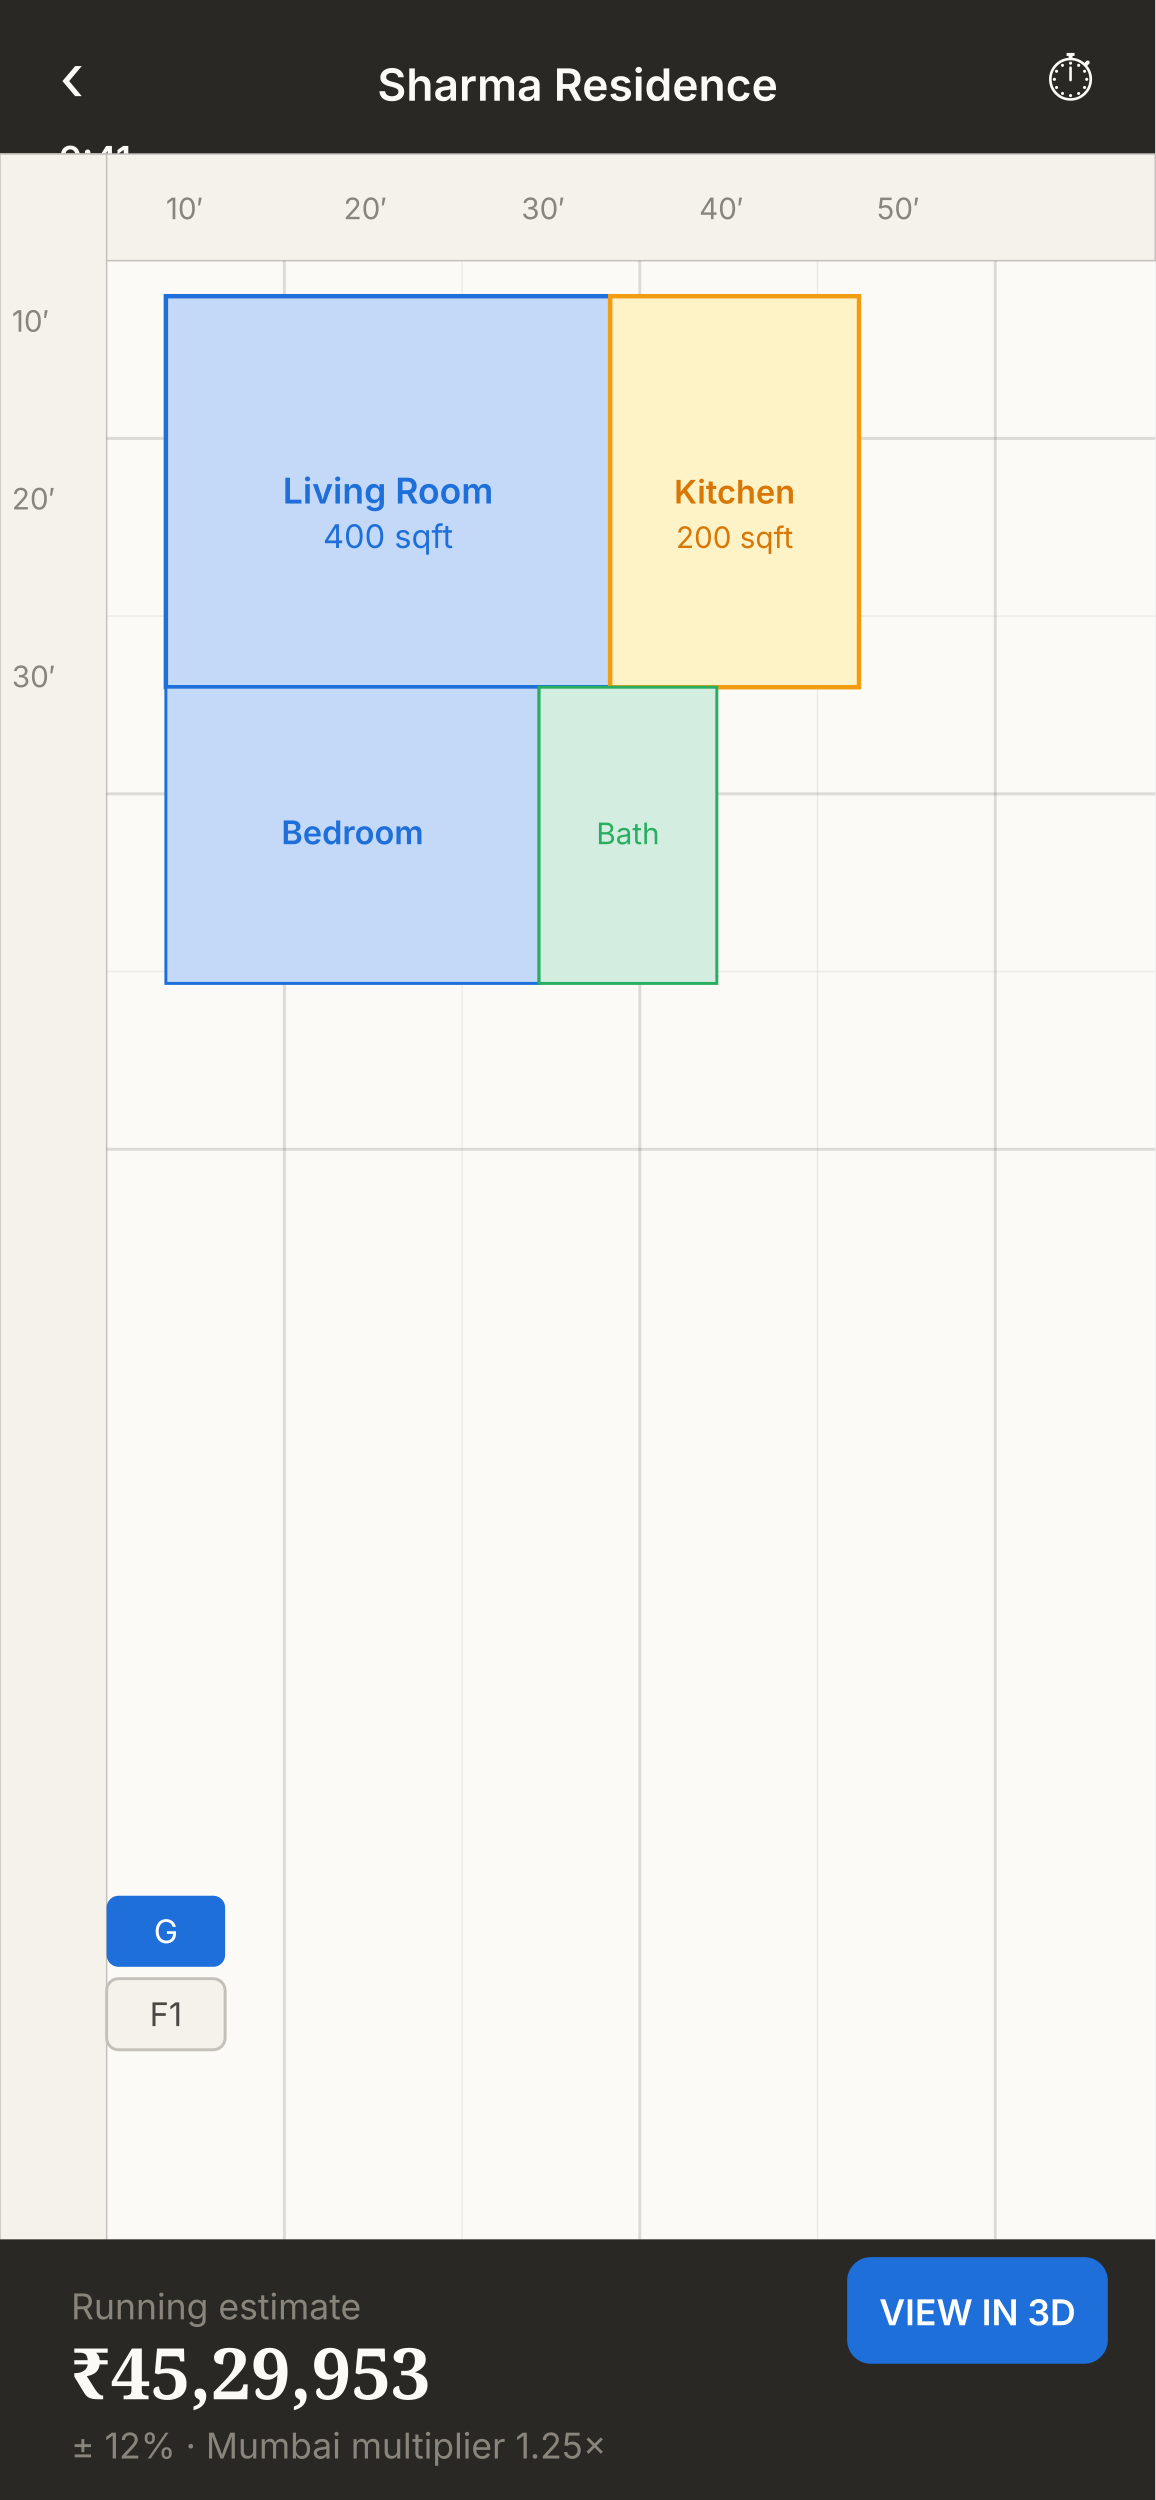
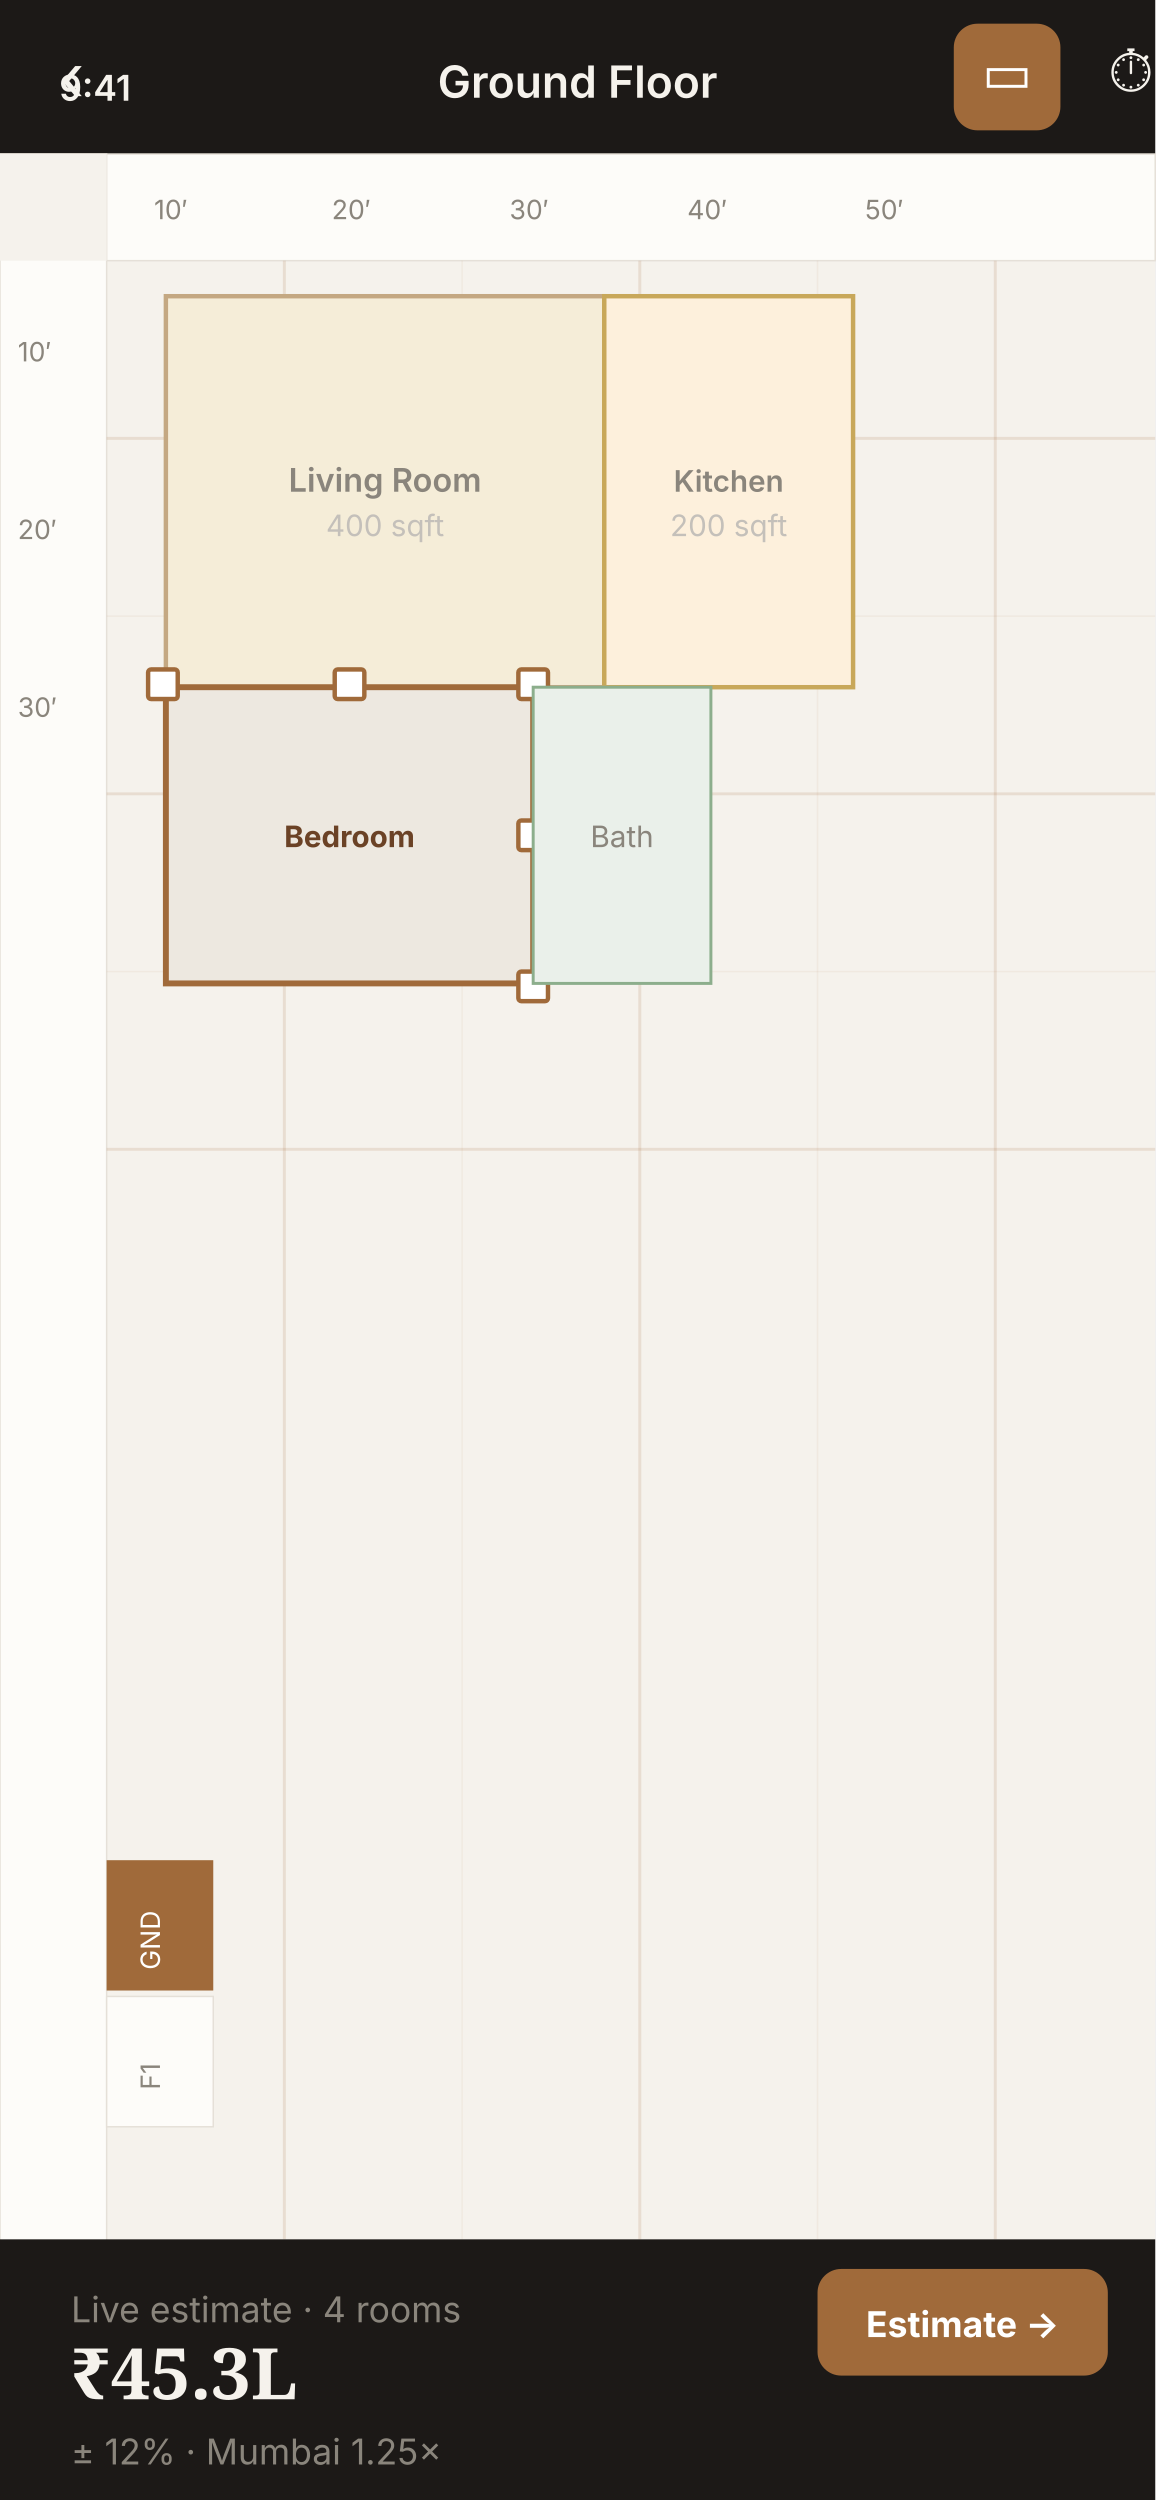
<svg xmlns="http://www.w3.org/2000/svg" viewBox="0 0 390 844" width="390" height="844">
-   <rect width="390" height="844" fill="#FBFAF7" />
-   <rect width="390" height="52" fill="#2A2825" />
-   <text x="20" y="58" font-family="Inter,sans-serif" font-size="12" fill="#FBFAF7" font-weight="600">9:41</text>
-   <text x="20" y="34" font-family="Inter,sans-serif" font-size="22" fill="#FBFAF7">‹</text>
-   <text x="195" y="34" font-family="Inter,sans-serif" font-size="15" fill="#FBFAF7" font-weight="600" text-anchor="middle">Sharma Residence</text>
-   <text x="370" y="34" font-family="Inter,sans-serif" font-size="22" fill="#FBFAF7" text-anchor="end">⏱</text>
-   <rect x="0" y="52" width="390" height="36" fill="#F5F2EC" stroke="#C4C0BA" stroke-width="0.5" />
-   <rect x="0" y="52" width="36" height="792" fill="#F5F2EC" stroke="#C4C0BA" stroke-width="0.5" />
-   <text x="56" y="74" font-family="Inter,sans-serif" font-size="10" fill="#8A857C">10′</text>
-   <text x="116" y="74" font-family="Inter,sans-serif" font-size="10" fill="#8A857C">20′</text>
-   <text x="176" y="74" font-family="Inter,sans-serif" font-size="10" fill="#8A857C">30′</text>
-   <text x="236" y="74" font-family="Inter,sans-serif" font-size="10" fill="#8A857C">40′</text>
-   <text x="296" y="74" font-family="Inter,sans-serif" font-size="10" fill="#8A857C">50′</text>
-   <text x="4" y="112" font-family="Inter,sans-serif" font-size="10" fill="#8A857C">10′</text>
-   <text x="4" y="172" font-family="Inter,sans-serif" font-size="10" fill="#8A857C">20′</text>
-   <text x="4" y="232" font-family="Inter,sans-serif" font-size="10" fill="#8A857C">30′</text>
-   <line x1="96" y1="88" x2="96" y2="844" stroke="rgba(42,40,37,0.15)" stroke-width="1" />
-   <line x1="156" y1="88" x2="156" y2="844" stroke="rgba(42,40,37,0.07)" stroke-width="0.5" />
-   <line x1="216" y1="88" x2="216" y2="844" stroke="rgba(42,40,37,0.15)" stroke-width="1" />
-   <line x1="276" y1="88" x2="276" y2="844" stroke="rgba(42,40,37,0.07)" stroke-width="0.5" />
-   <line x1="336" y1="88" x2="336" y2="844" stroke="rgba(42,40,37,0.15)" stroke-width="1" />
-   <line x1="36" y1="148" x2="390" y2="148" stroke="rgba(42,40,37,0.15)" stroke-width="1" />
-   <line x1="36" y1="208" x2="390" y2="208" stroke="rgba(42,40,37,0.07)" stroke-width="0.5" />
-   <line x1="36" y1="268" x2="390" y2="268" stroke="rgba(42,40,37,0.15)" stroke-width="1" />
-   <line x1="36" y1="328" x2="390" y2="328" stroke="rgba(42,40,37,0.07)" stroke-width="0.5" />
-   <line x1="36" y1="388" x2="390" y2="388" stroke="rgba(42,40,37,0.15)" stroke-width="1" />
-   <rect x="56" y="100" width="150" height="132" rx="0" fill="#C3D9F7" stroke="#1E6FD9" stroke-width="1.5" />
-   <text x="131" y="170" font-family="Inter,sans-serif" font-size="12" fill="#1E6FD9" text-anchor="middle" font-weight="600">Living Room</text>
-   <text x="131" y="185" font-family="Inter,sans-serif" font-size="11" fill="#1E6FD9" text-anchor="middle">400 sqft</text>
-   <rect x="206" y="100" width="84" height="132" rx="0" fill="#FEF3C7" stroke="#F39C12" stroke-width="1.5" />
-   <text x="248" y="170" font-family="Inter,sans-serif" font-size="11" fill="#D97706" text-anchor="middle" font-weight="600">Kitchen</text>
-   <text x="248" y="185" font-family="Inter,sans-serif" font-size="10" fill="#D97706" text-anchor="middle">200 sqft</text>
-   <rect x="56" y="232" width="126" height="100" rx="0" fill="#C3D9F7" stroke="#1E6FD9" stroke-width="1" />
-   <text x="119" y="285" font-family="Inter,sans-serif" font-size="11" fill="#1E6FD9" text-anchor="middle" font-weight="600">Bedroom</text>
-   <rect x="182" y="232" width="60" height="100" rx="0" fill="#D4EDE1" stroke="#27AE60" stroke-width="1" />
-   <text x="212" y="285" font-family="Inter,sans-serif" font-size="10" fill="#27AE60" text-anchor="middle">Bath</text>
-   <rect x="0" y="756" width="390" height="88" fill="#2A2825" />
-   <text x="24" y="783" font-family="Inter,sans-serif" font-size="12" fill="#8A857C">Running estimate</text>
-   <text x="24" y="810" font-family="Georgia,serif" font-size="24" fill="#FBFAF7" font-weight="600">₹45,29,953</text>
-   <text x="24" y="830" font-family="Inter,sans-serif" font-size="12" fill="#8A857C">± 12% · Mumbai multiplier 1.25×</text>
-   <rect x="286" y="762" width="88" height="36" rx="8" fill="#1E6FD9" />
-   <text x="330" y="785" font-family="Inter,sans-serif" font-size="12" fill="#FFF" text-anchor="middle" font-weight="600">VIEW IN 3D</text>
-   <rect x="36" y="640" width="40" height="24" rx="4" fill="#1E6FD9" />
-   <text x="56" y="656" font-family="Inter,sans-serif" font-size="11" fill="#FFF" text-anchor="middle">G</text>
-   <rect x="36" y="668" width="40" height="24" rx="4" fill="#F5F2EC" stroke="#C4C0BA" stroke-width="1" />
-   <text x="56" y="684" font-family="Inter,sans-serif" font-size="11" fill="#4A4744" text-anchor="middle">F1</text>
+   <rect width="390" height="844" fill="#F5F2EC" />
+   <rect width="390" height="52" fill="#1C1917" />
+   <text x="20" y="34" font-family="Inter,sans-serif" font-size="12" fill="#F5F2EC" font-weight="600">9:41</text>
+   <text x="20" y="34" font-family="Inter,sans-serif" font-size="22" fill="#F5F2EC" dy="0">‹</text>
+   <text x="195" y="33" font-family="Inter,sans-serif" font-size="15" fill="#F5F2EC" font-weight="600" text-anchor="middle">Ground Floor</text>
+   <rect x="322" y="8" width="36" height="36" rx="8" fill="#A06A3A" />
+   <text x="340" y="31" font-family="Inter,sans-serif" font-size="18" fill="#FFF" text-anchor="middle">▭</text>
+   <text x="374" y="31" font-family="Inter,sans-serif" font-size="20" fill="#F5F2EC">⏱</text>
+   <rect x="0" y="52" width="390" height="36" fill="#FDFCF9" stroke="#E5E0D8" stroke-width="0.5" />
+   <rect x="0" y="52" width="36" height="792" fill="#FDFCF9" stroke="#E5E0D8" stroke-width="0.5" />
+   <rect x="0" y="52" width="36" height="36" fill="#F5F2EC" />
+   <text x="52" y="74" font-family="Inter,sans-serif" font-size="9" fill="#8A857C">10′</text>
+   <text x="112" y="74" font-family="Inter,sans-serif" font-size="9" fill="#8A857C">20′</text>
+   <text x="172" y="74" font-family="Inter,sans-serif" font-size="9" fill="#8A857C">30′</text>
+   <text x="232" y="74" font-family="Inter,sans-serif" font-size="9" fill="#8A857C">40′</text>
+   <text x="292" y="74" font-family="Inter,sans-serif" font-size="9" fill="#8A857C">50′</text>
+   <text x="6" y="122" font-family="Inter,sans-serif" font-size="9" fill="#8A857C">10′</text>
+   <text x="6" y="182" font-family="Inter,sans-serif" font-size="9" fill="#8A857C">20′</text>
+   <text x="6" y="242" font-family="Inter,sans-serif" font-size="9" fill="#8A857C">30′</text>
+   <line x1="96" y1="88" x2="96" y2="756" stroke="rgba(160,106,58,0.15)" stroke-width="1" />
+   <line x1="156" y1="88" x2="156" y2="756" stroke="rgba(160,106,58,0.07)" stroke-width="0.5" />
+   <line x1="216" y1="88" x2="216" y2="756" stroke="rgba(160,106,58,0.15)" stroke-width="1" />
+   <line x1="276" y1="88" x2="276" y2="756" stroke="rgba(160,106,58,0.07)" stroke-width="0.5" />
+   <line x1="336" y1="88" x2="336" y2="756" stroke="rgba(160,106,58,0.15)" stroke-width="1" />
+   <line x1="36" y1="148" x2="390" y2="148" stroke="rgba(160,106,58,0.15)" stroke-width="1" />
+   <line x1="36" y1="208" x2="390" y2="208" stroke="rgba(160,106,58,0.07)" stroke-width="0.5" />
+   <line x1="36" y1="268" x2="390" y2="268" stroke="rgba(160,106,58,0.15)" stroke-width="1" />
+   <line x1="36" y1="328" x2="390" y2="328" stroke="rgba(160,106,58,0.07)" stroke-width="0.5" />
+   <line x1="36" y1="388" x2="390" y2="388" stroke="rgba(160,106,58,0.15)" stroke-width="1" />
+   <rect x="56" y="100" width="148" height="132" fill="#F5EDD8" stroke="#C4A882" stroke-width="1.5" />
+   <text x="130" y="166" font-family="Inter,sans-serif" font-size="11" fill="#8A857C" text-anchor="middle" font-weight="600">Living Room</text>
+   <text x="130" y="181" font-family="Inter,sans-serif" font-size="10" fill="#C4C0BA" text-anchor="middle">400 sqft</text>
+   <rect x="204" y="100" width="84" height="132" fill="#FDF0DC" stroke="#C8A85A" stroke-width="1.5" />
+   <text x="246" y="166" font-family="Inter,sans-serif" font-size="10" fill="#8A857C" text-anchor="middle" font-weight="600">Kitchen</text>
+   <text x="246" y="181" font-family="Inter,sans-serif" font-size="10" fill="#C4C0BA" text-anchor="middle">200 sqft</text>
+   <rect x="56" y="232" width="124" height="100" fill="#EDE8E0" stroke="#A06A3A" stroke-width="2" />
+   <text x="118" y="286" font-family="Inter,sans-serif" font-size="10" fill="#6B4226" text-anchor="middle" font-weight="700">Bedroom</text>
+   <rect x="50" y="226" width="10" height="10" rx="1" fill="#FFF" stroke="#A06A3A" stroke-width="1.5" />
+   <rect x="113" y="226" width="10" height="10" rx="1" fill="#FFF" stroke="#A06A3A" stroke-width="1.5" />
+   <rect x="175" y="226" width="10" height="10" rx="1" fill="#FFF" stroke="#A06A3A" stroke-width="1.5" />
+   <rect x="175" y="277" width="10" height="10" rx="1" fill="#FFF" stroke="#A06A3A" stroke-width="1.5" />
+   <rect x="175" y="328" width="10" height="10" rx="1" fill="#FFF" stroke="#A06A3A" stroke-width="1.5" />
+   <rect x="180" y="232" width="60" height="100" fill="#EAF0EA" stroke="#8CAE8C" stroke-width="1" />
+   <text x="210" y="286" font-family="Inter,sans-serif" font-size="10" fill="#8A857C" text-anchor="middle">Bath</text>
+   <rect x="36" y="628" width="36" height="44" rx="0" fill="#A06A3A" />
+   <text x="54" y="655" font-family="Inter,sans-serif" font-size="9" fill="#FFF" text-anchor="middle" transform="rotate(-90,54,655)">GND</text>
+   <rect x="36" y="674" width="36" height="44" rx="0" fill="#FDFCF9" stroke="#E5E0D8" stroke-width="0.5" />
+   <text x="54" y="701" font-family="Inter,sans-serif" font-size="9" fill="#8A857C" text-anchor="middle" transform="rotate(-90,54,701)">F1</text>
+   <rect x="0" y="756" width="390" height="88" fill="#1C1917" />
+   <text x="24" y="784" font-family="Inter,sans-serif" font-size="12" fill="#8A857C">Live estimate · 4 rooms</text>
+   <text x="24" y="810" font-family="Georgia,serif" font-size="24" fill="#F5F2EC" font-weight="700">₹45.3L</text>
+   <text x="24" y="832" font-family="Inter,sans-serif" font-size="12" fill="#8A857C">± 12% · Mumbai 1.25×</text>
+   <rect x="276" y="766" width="98" height="36" rx="8" fill="#A06A3A" />
+   <text x="325" y="789" font-family="Inter,sans-serif" font-size="12" fill="#FFF" text-anchor="middle" font-weight="700">Estimate →</text>
</svg>
